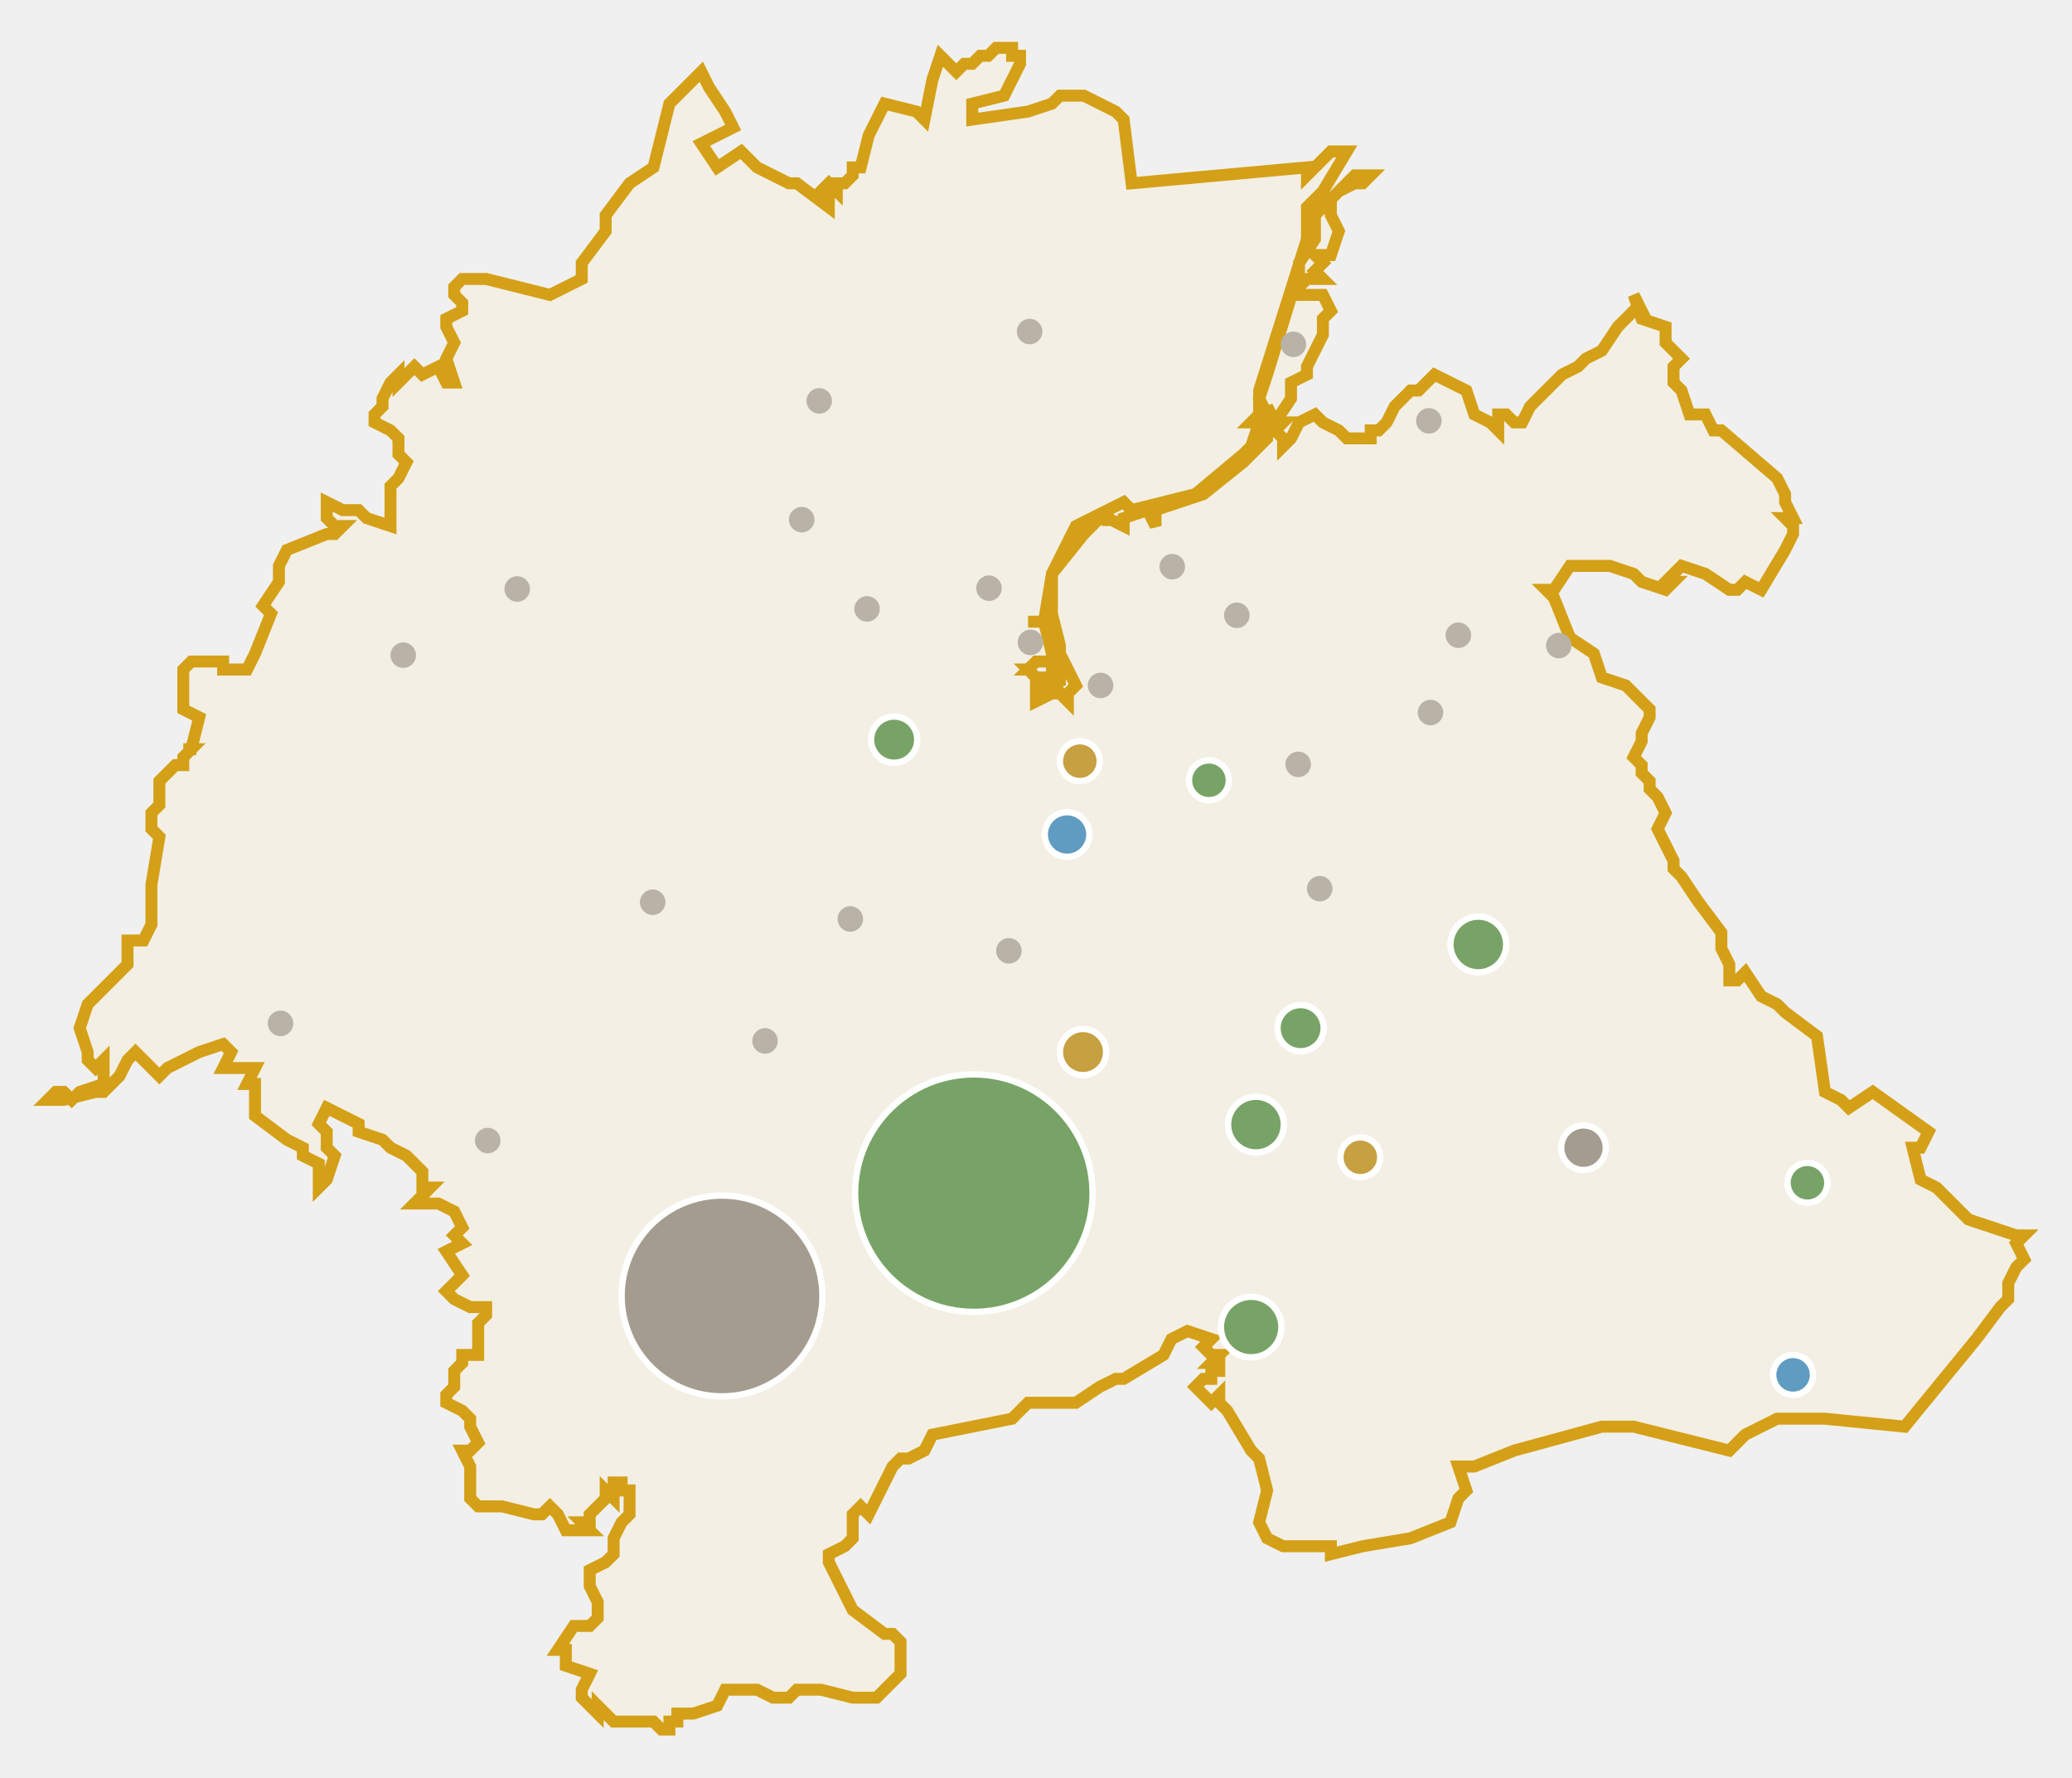
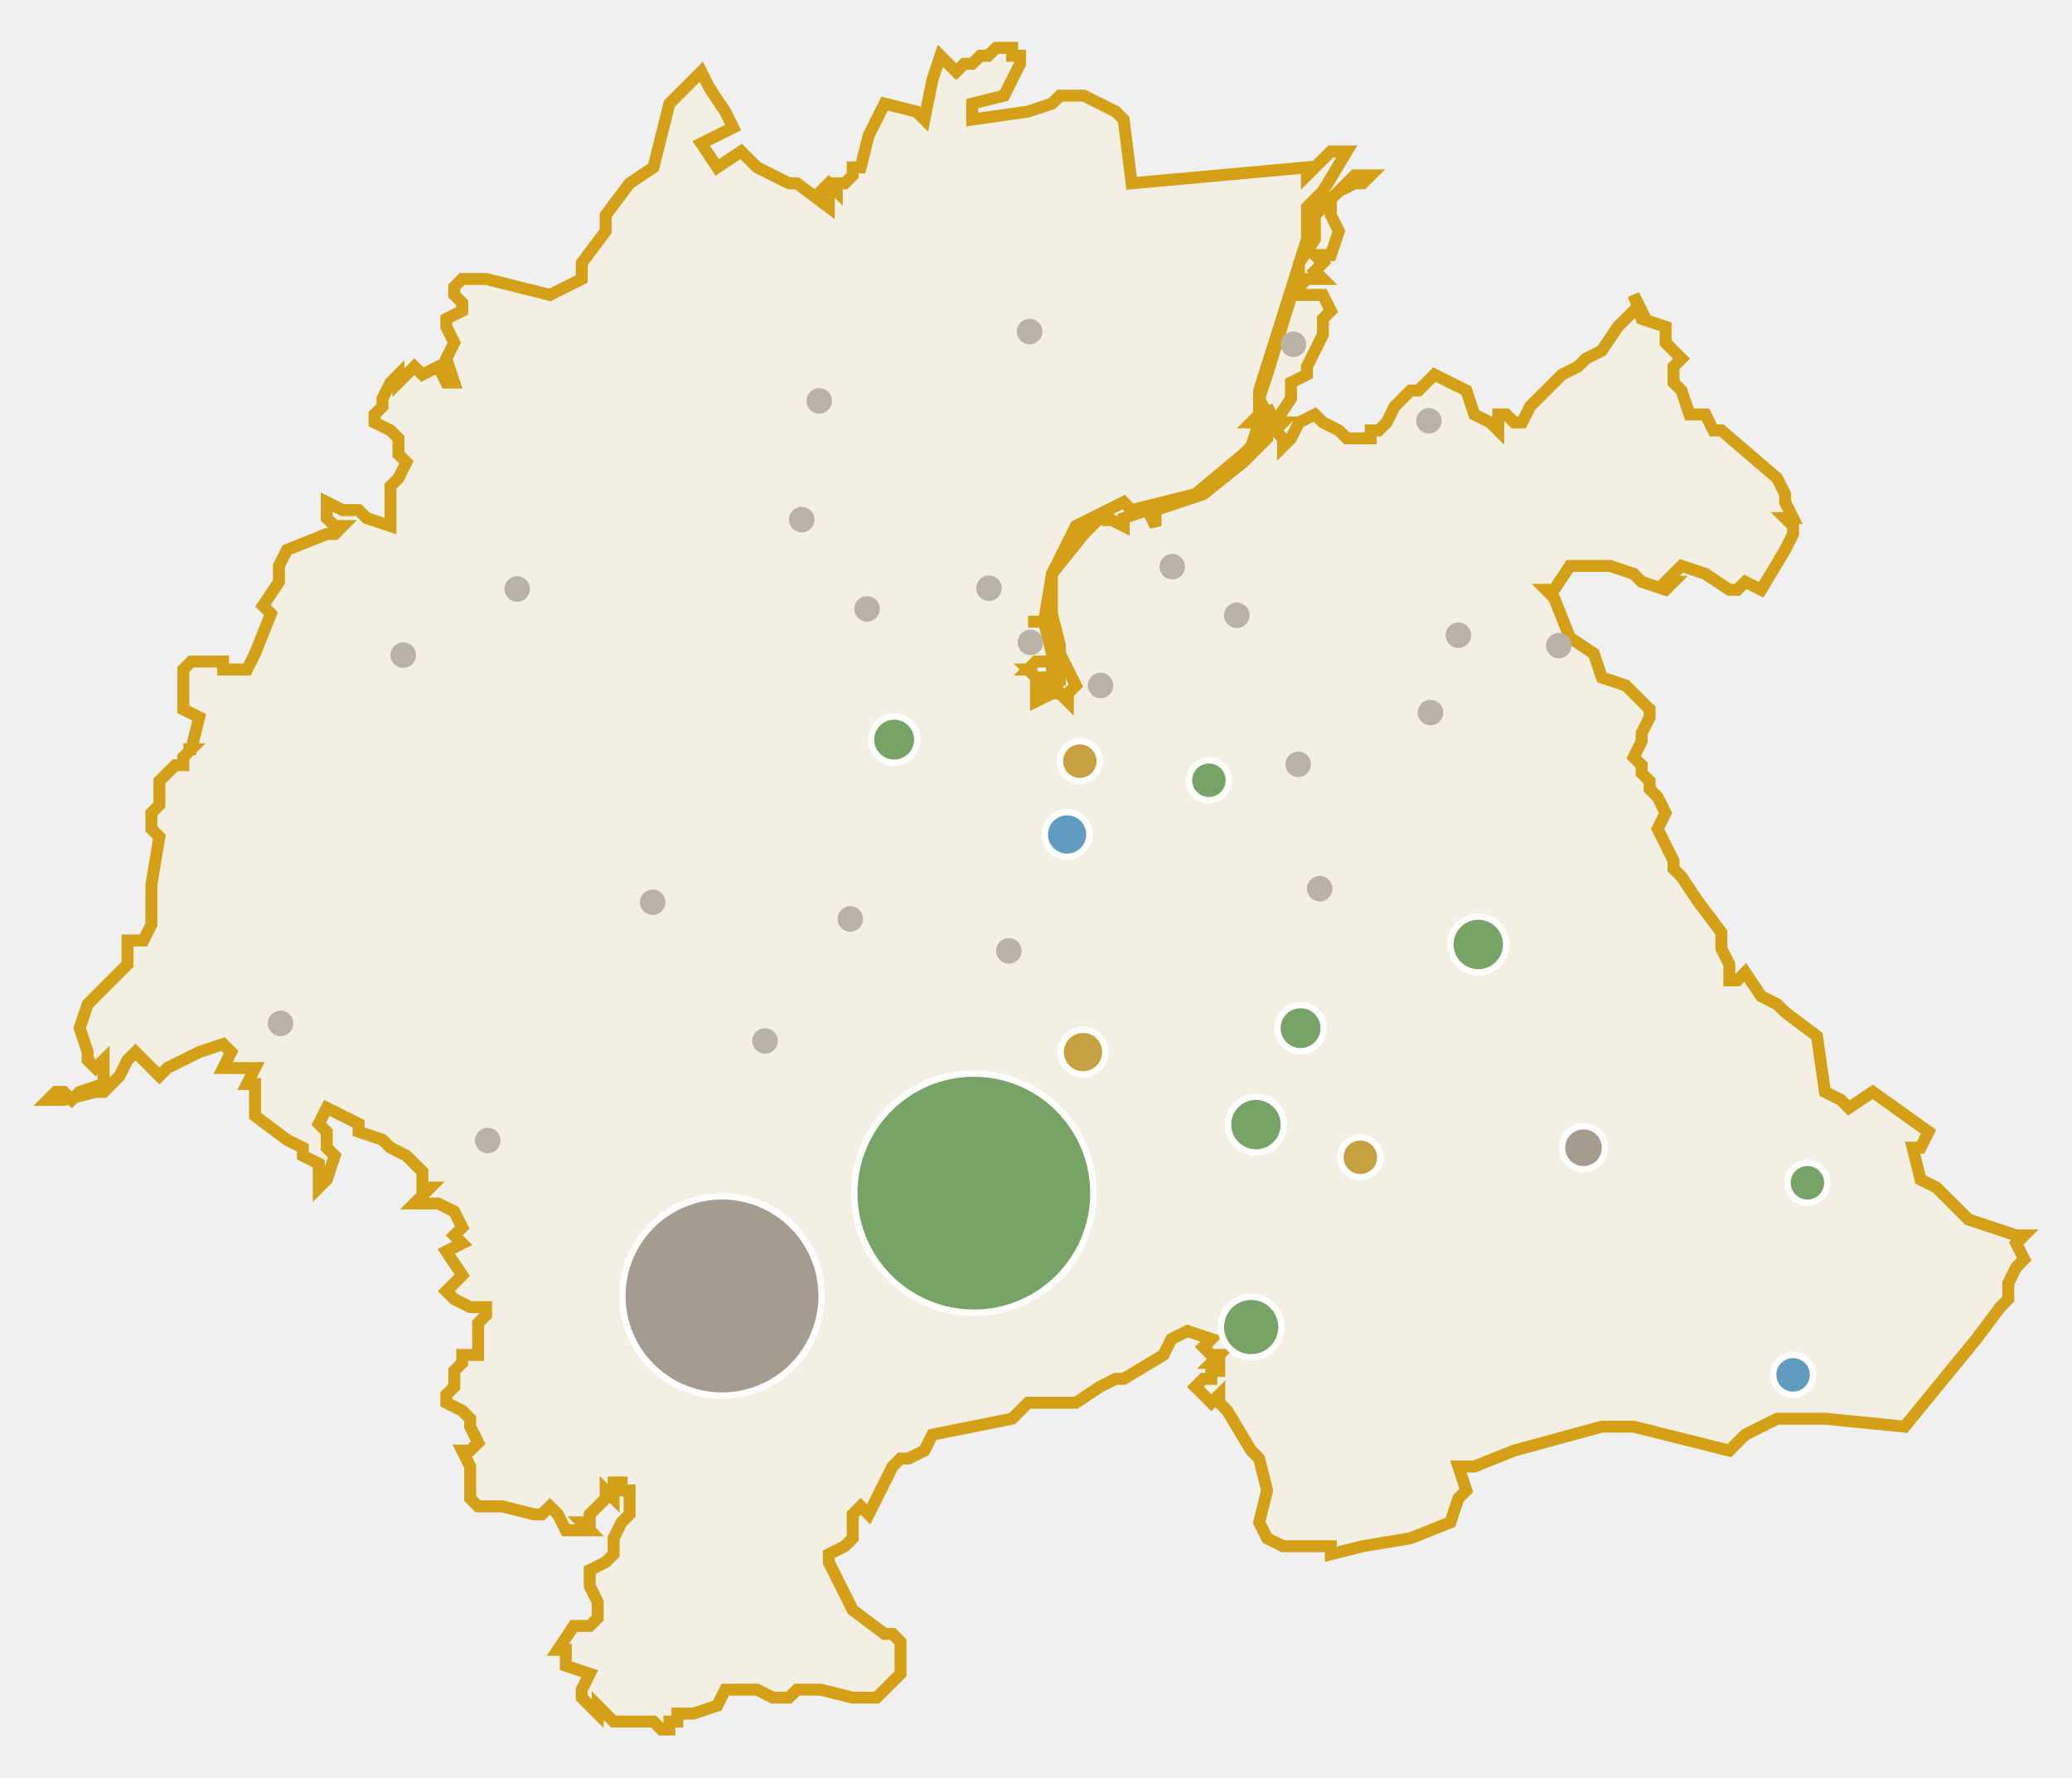
<svg xmlns="http://www.w3.org/2000/svg" viewBox="0 0 260 223" width="260" height="223">
  <path d="M54,149L52,151L55,151L57,152L58,154L57,155L58,156L56,157L58,160L56,162L57,163L59,164L61,164L61,165L60,166L60,170L59,170L58,170L58,171L57,172L57,174L56,175L56,176L58,177L59,178L59,179L60,181L59,182L58,182L59,184L59,188L60,189L61,189L63,189L67,190L68,190L69,189L70,190L71,192L73,192L74,192L73,191L74,191L74,190L75,189L76,188L76,187L77,188L77,187L77,186L78,186L78,187L79,187L79,190L78,191L77,193L77,195L76,196L74,197L74,199L75,201L75,203L74,204L72,204L70,207L71,207L71,209L74,210L73,212L73,213L75,215L75,214L77,216L79,216L82,216L83,217L84,217L84,216L85,216L85,215L86,215L87,215L90,214L91,212L92,212L95,212L97,213L99,213L100,212L103,212L107,213L110,213L112,211L113,210L113,208L113,207L113,206L112,205L111,205L107,202L105,198L104,196L104,195L106,194L107,193L107,192L107,190L108,189L109,190L112,184L113,183L114,183L116,182L117,180L122,179L127,178L129,176L131,176L133,176L135,176L138,174L140,173L141,173L146,170L147,168L149,167L152,168L151,169L152,170L153,170L152,171L153,171L153,172L152,172L152,173L152,172L152,173L151,173L150,174L152,176L153,175L153,176L154,177L157,182L158,183L159,187L158,191L159,193L161,194L164,194L165,194L167,194L167,195L171,194L177,193L182,191L183,188L184,187L183,184L185,184L190,182L201,179L204,179L205,179L209,180L217,182L219,180L223,178L229,178L239,179L248,168L251,164L252,163L252,161L253,159L254,158L253,156L254,155L253,155L247,153L245,151L243,149L241,148L240,144L241,144L242,142L235,137L232,139L231,138L229,137L228,130L224,127L223,126L221,125L219,122L218,123L217,123L217,122L217,121L216,119L216,117L213,113L211,110L210,109L210,108L208,104L209,102L208,100L207,99L207,98L206,97L206,96L205,95L206,93L206,92L207,90L207,89L206,88L205,87L204,86L201,85L200,82L197,80L195,75L194,74L195,74L197,71L202,71L205,72L206,73L209,74L210,73L209,73L211,71L214,72L217,74L218,74L219,73L221,74L224,69L225,67L225,66L224,65L225,65L224,63L224,62L223,60L216,54L215,54L214,52L213,52L212,52L211,49L210,48L210,47L210,46L211,45L210,44L209,43L209,41L206,40L205,37L206,39L205,39L204,40L203,41L201,44L199,45L198,46L196,47L192,51L191,53L190,53L189,52L188,52L188,54L187,53L185,52L184,49L182,48L180,47L179,48L178,49L177,49L176,50L175,51L174,53L173,54L172,54L172,55L170,55L169,55L168,54L166,53L165,52L163,53L162,55L161,56L161,55L160,54L161,53L160,53L162,50L162,48L164,47L164,46L166,42L166,40L167,39L166,37L163,37L163,36L164,35L166,35L165,34L166,33L165,32L166,32L167,32L168,29L167,27L167,25L168,24L170,23L171,23L172,22L171,22L170,22L168,24L165,27L165,30L163,33L163,34L159,47L158,50L159,52L159,51L160,53L159,53L159,54L159,55L156,58L151,62L145,64L145,65L145,66L144,64L141,65L141,66L139,65L139,66L139,65L138,65L136,67L132,72L132,77L133,81L133,82L134,84L135,86L134,87L134,88L134,87L134,88L133,87L132,87L130,88L130,85L129,84L130,84L129,84L130,83L132,83L132,82L131,78L129,78L131,78L132,72L135,66L137,65L139,64L141,63L142,64L150,62L156,57L157,56L158,53L157,53L158,52L158,53L158,49L164,30L164,27L164,26L166,24L169,19L168,19L167,19L164,22L164,21L142,23L141,15L140,14L136,12L133,12L132,13L129,14L122,15L122,13L126,12L128,8L128,7L127,7L127,6L126,6L125,6L124,7L123,7L122,8L121,8L120,9L118,7L117,10L116,15L115,14L111,13L110,15L109,17L108,21L107,21L107,22L106,23L105,23L105,24L104,23L103,24L104,25L104,26L100,23L99,23L95,21L93,19L90,21L88,18L92,16L91,14L89,11L88,9L86,11L84,13L82,21L79,23L76,27L76,29L73,33L73,35L71,36L69,37L65,36L61,35L58,35L57,36L57,37L58,38L58,39L56,40L56,41L57,43L56,45L57,48L56,48L55,46L53,47L52,46L50,48L50,47L49,48L48,50L48,51L47,52L47,53L49,54L50,55L50,57L51,58L50,60L49,61L49,65L49,66L46,65L45,64L43,64L41,63L41,65L42,66L43,66L42,67L41,67L36,69L35,71L35,73L33,76L34,77L32,82L31,84L30,84L29,84L28,84L28,83L27,83L26,83L25,83L24,83L23,84L23,86L23,89L25,90L24,94L23,94L24,94L23,95L23,96L22,96L21,97L20,98L20,101L19,102L19,103L19,104L20,105L19,111L19,113L19,114L19,115L19,116L18,118L16,118L16,121L14,123L13,124L11,126L10,129L11,132L11,133L12,134L13,133L13,134L13,136L10,137L9,138L8,137L7,137L6,138L8,138L12,137L13,137L14,136L15,135L16,133L17,132L19,134L20,135L21,134L23,133L25,132L28,131L29,132L28,134L32,134L31,136L32,136L32,137L32,140L36,143L38,144L38,145L40,146L40,149L41,148L42,145L41,144L41,142L40,141L41,139L45,141L45,142L48,143L49,144L51,145L52,146L53,147L53,149L54,149ZM133,87L132,85L131,85L131,87L133,87ZM133,85L133,83L132,83L132,84L133,86L133,85Z" fill="#f3efe4" stroke="#d4a017" stroke-width="1.5" fill-rule="evenodd" />
  <circle cx="135.5" cy="95.5" r="2.5" fill="#b8860b" fill-opacity="0.75" stroke="#fff" stroke-width="0.8" />
  <circle cx="133.9" cy="104.7" r="2.8" fill="#2f7fb5" fill-opacity="0.75" stroke="#fff" stroke-width="0.8" />
  <circle cx="112.2" cy="92.8" r="2.9" fill="#4f8a3c" fill-opacity="0.75" stroke="#fff" stroke-width="0.8" />
  <circle cx="151.7" cy="97.9" r="2.5" fill="#4f8a3c" fill-opacity="0.75" stroke="#fff" stroke-width="0.8" />
  <circle cx="129.3" cy="80.6" r="1.6" fill="#b9b2a6" />
  <circle cx="138.1" cy="86" r="1.6" fill="#b9b2a6" />
  <circle cx="124.1" cy="73.8" r="1.6" fill="#b9b2a6" />
  <circle cx="108.8" cy="76.4" r="1.6" fill="#b9b2a6" />
  <circle cx="100.6" cy="65.2" r="1.6" fill="#b9b2a6" />
  <circle cx="102.8" cy="50.3" r="1.6" fill="#b9b2a6" />
  <circle cx="129.2" cy="41.6" r="1.6" fill="#b9b2a6" />
  <circle cx="162.3" cy="43.2" r="1.6" fill="#b9b2a6" />
  <circle cx="147.1" cy="71.1" r="1.6" fill="#b9b2a6" />
  <circle cx="155.2" cy="77.2" r="1.6" fill="#b9b2a6" />
  <circle cx="179.3" cy="52.8" r="1.6" fill="#b9b2a6" />
  <circle cx="183" cy="79.7" r="1.6" fill="#b9b2a6" />
  <circle cx="179.5" cy="89.4" r="1.6" fill="#b9b2a6" />
  <circle cx="195.6" cy="81" r="1.6" fill="#b9b2a6" />
  <circle cx="162.9" cy="95.9" r="1.6" fill="#b9b2a6" />
  <circle cx="165.6" cy="111.5" r="1.6" fill="#b9b2a6" />
  <circle cx="170.7" cy="145.2" r="2.5" fill="#b8860b" fill-opacity="0.75" stroke="#fff" stroke-width="0.8" />
  <circle cx="163.2" cy="129" r="2.9" fill="#4f8a3c" fill-opacity="0.75" stroke="#fff" stroke-width="0.8" />
  <circle cx="185.5" cy="118.5" r="3.5" fill="#4f8a3c" fill-opacity="0.75" stroke="#fff" stroke-width="0.8" />
-   <circle cx="198.7" cy="144" r="2.8" fill="#8a8073" fill-opacity="0.75" stroke="#fff" stroke-width="0.8" />
+   <circle cx="198.7" cy="144" r="2.7" fill="#8a8073" fill-opacity="0.75" stroke="#fff" stroke-width="0.8" />
  <circle cx="226.8" cy="148.4" r="2.5" fill="#4f8a3c" fill-opacity="0.75" stroke="#fff" stroke-width="0.8" />
  <circle cx="225" cy="172.5" r="2.5" fill="#2f7fb5" fill-opacity="0.75" stroke="#fff" stroke-width="0.8" />
  <circle cx="157" cy="166.5" r="3.8" fill="#4f8a3c" fill-opacity="0.75" stroke="#fff" stroke-width="0.8" />
-   <circle cx="135.9" cy="132" r="2.9" fill="#b8860b" fill-opacity="0.75" stroke="#fff" stroke-width="0.8" />
+   <circle cx="135.9" cy="132" r="2.8" fill="#b8860b" fill-opacity="0.75" stroke="#fff" stroke-width="0.8" />
  <circle cx="157.6" cy="141.1" r="3.5" fill="#4f8a3c" fill-opacity="0.75" stroke="#fff" stroke-width="0.8" />
-   <circle cx="122.2" cy="149.7" r="14.9" fill="#4f8a3c" fill-opacity="0.75" stroke="#fff" stroke-width="0.8" />
-   <circle cx="90.6" cy="162.6" r="12.6" fill="#8a8073" fill-opacity="0.75" stroke="#fff" stroke-width="0.8" />
+   <circle cx="122.2" cy="149.7" r="15.0" fill="#4f8a3c" fill-opacity="0.75" stroke="#fff" stroke-width="0.8" />
+   <circle cx="90.6" cy="162.6" r="12.5" fill="#8a8073" fill-opacity="0.75" stroke="#fff" stroke-width="0.8" />
  <circle cx="126.6" cy="119.3" r="1.6" fill="#b9b2a6" />
  <circle cx="96" cy="130.6" r="1.6" fill="#b9b2a6" />
  <circle cx="106.7" cy="115.3" r="1.6" fill="#b9b2a6" />
  <circle cx="81.9" cy="113.2" r="1.6" fill="#b9b2a6" />
  <circle cx="35.2" cy="128.4" r="1.6" fill="#b9b2a6" />
  <circle cx="61.2" cy="143.1" r="1.6" fill="#b9b2a6" />
  <circle cx="50.6" cy="82.2" r="1.6" fill="#b9b2a6" />
  <circle cx="64.9" cy="73.9" r="1.6" fill="#b9b2a6" />
</svg>
